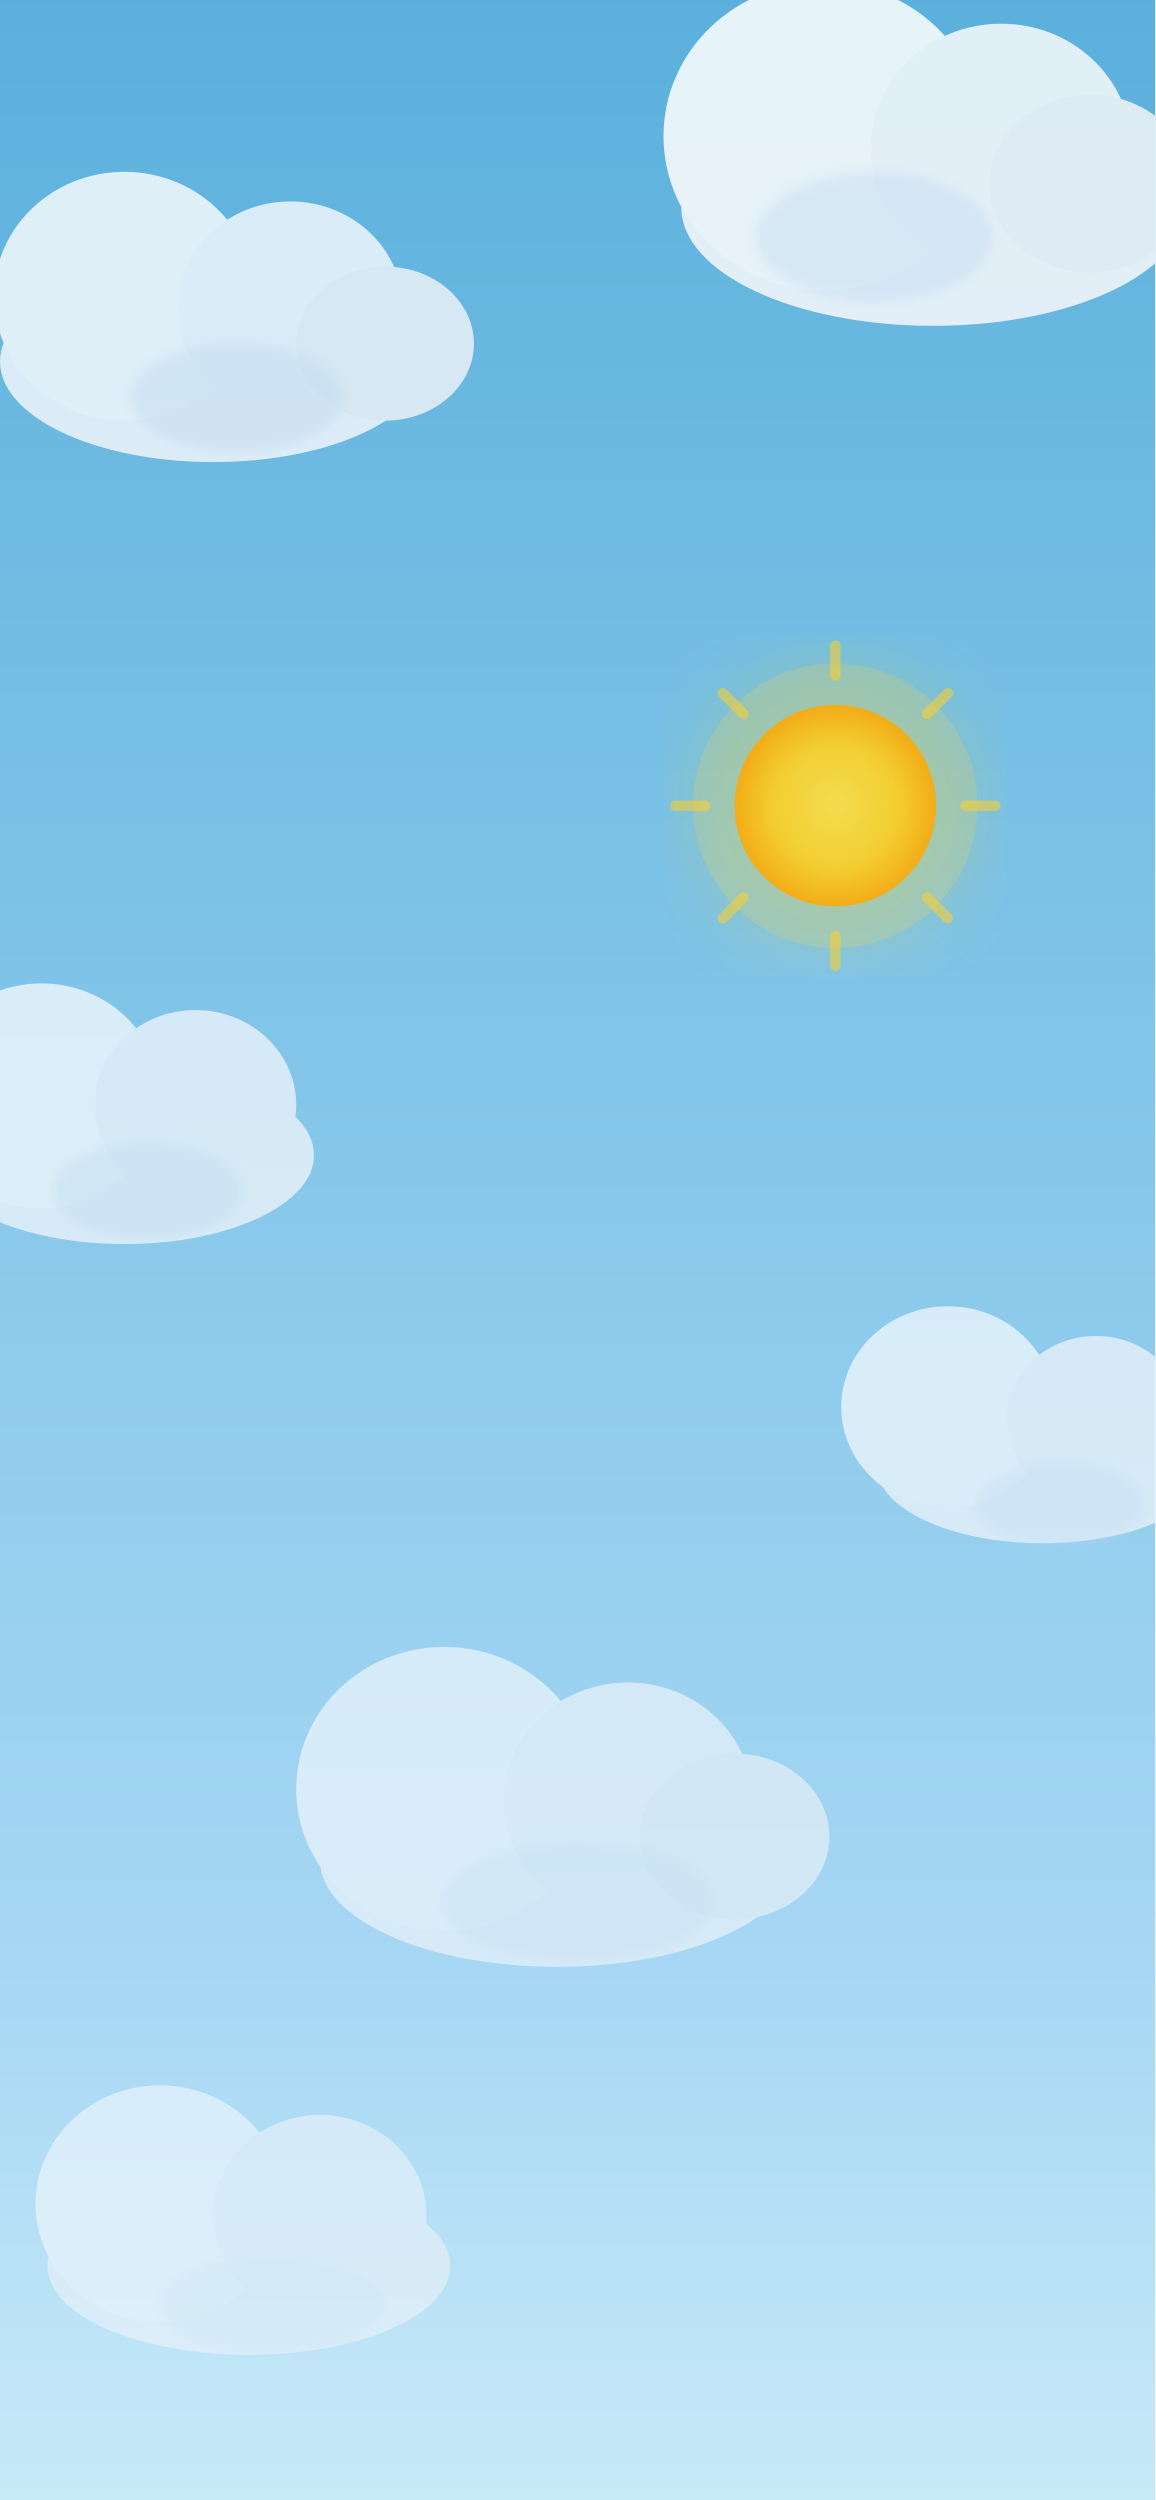
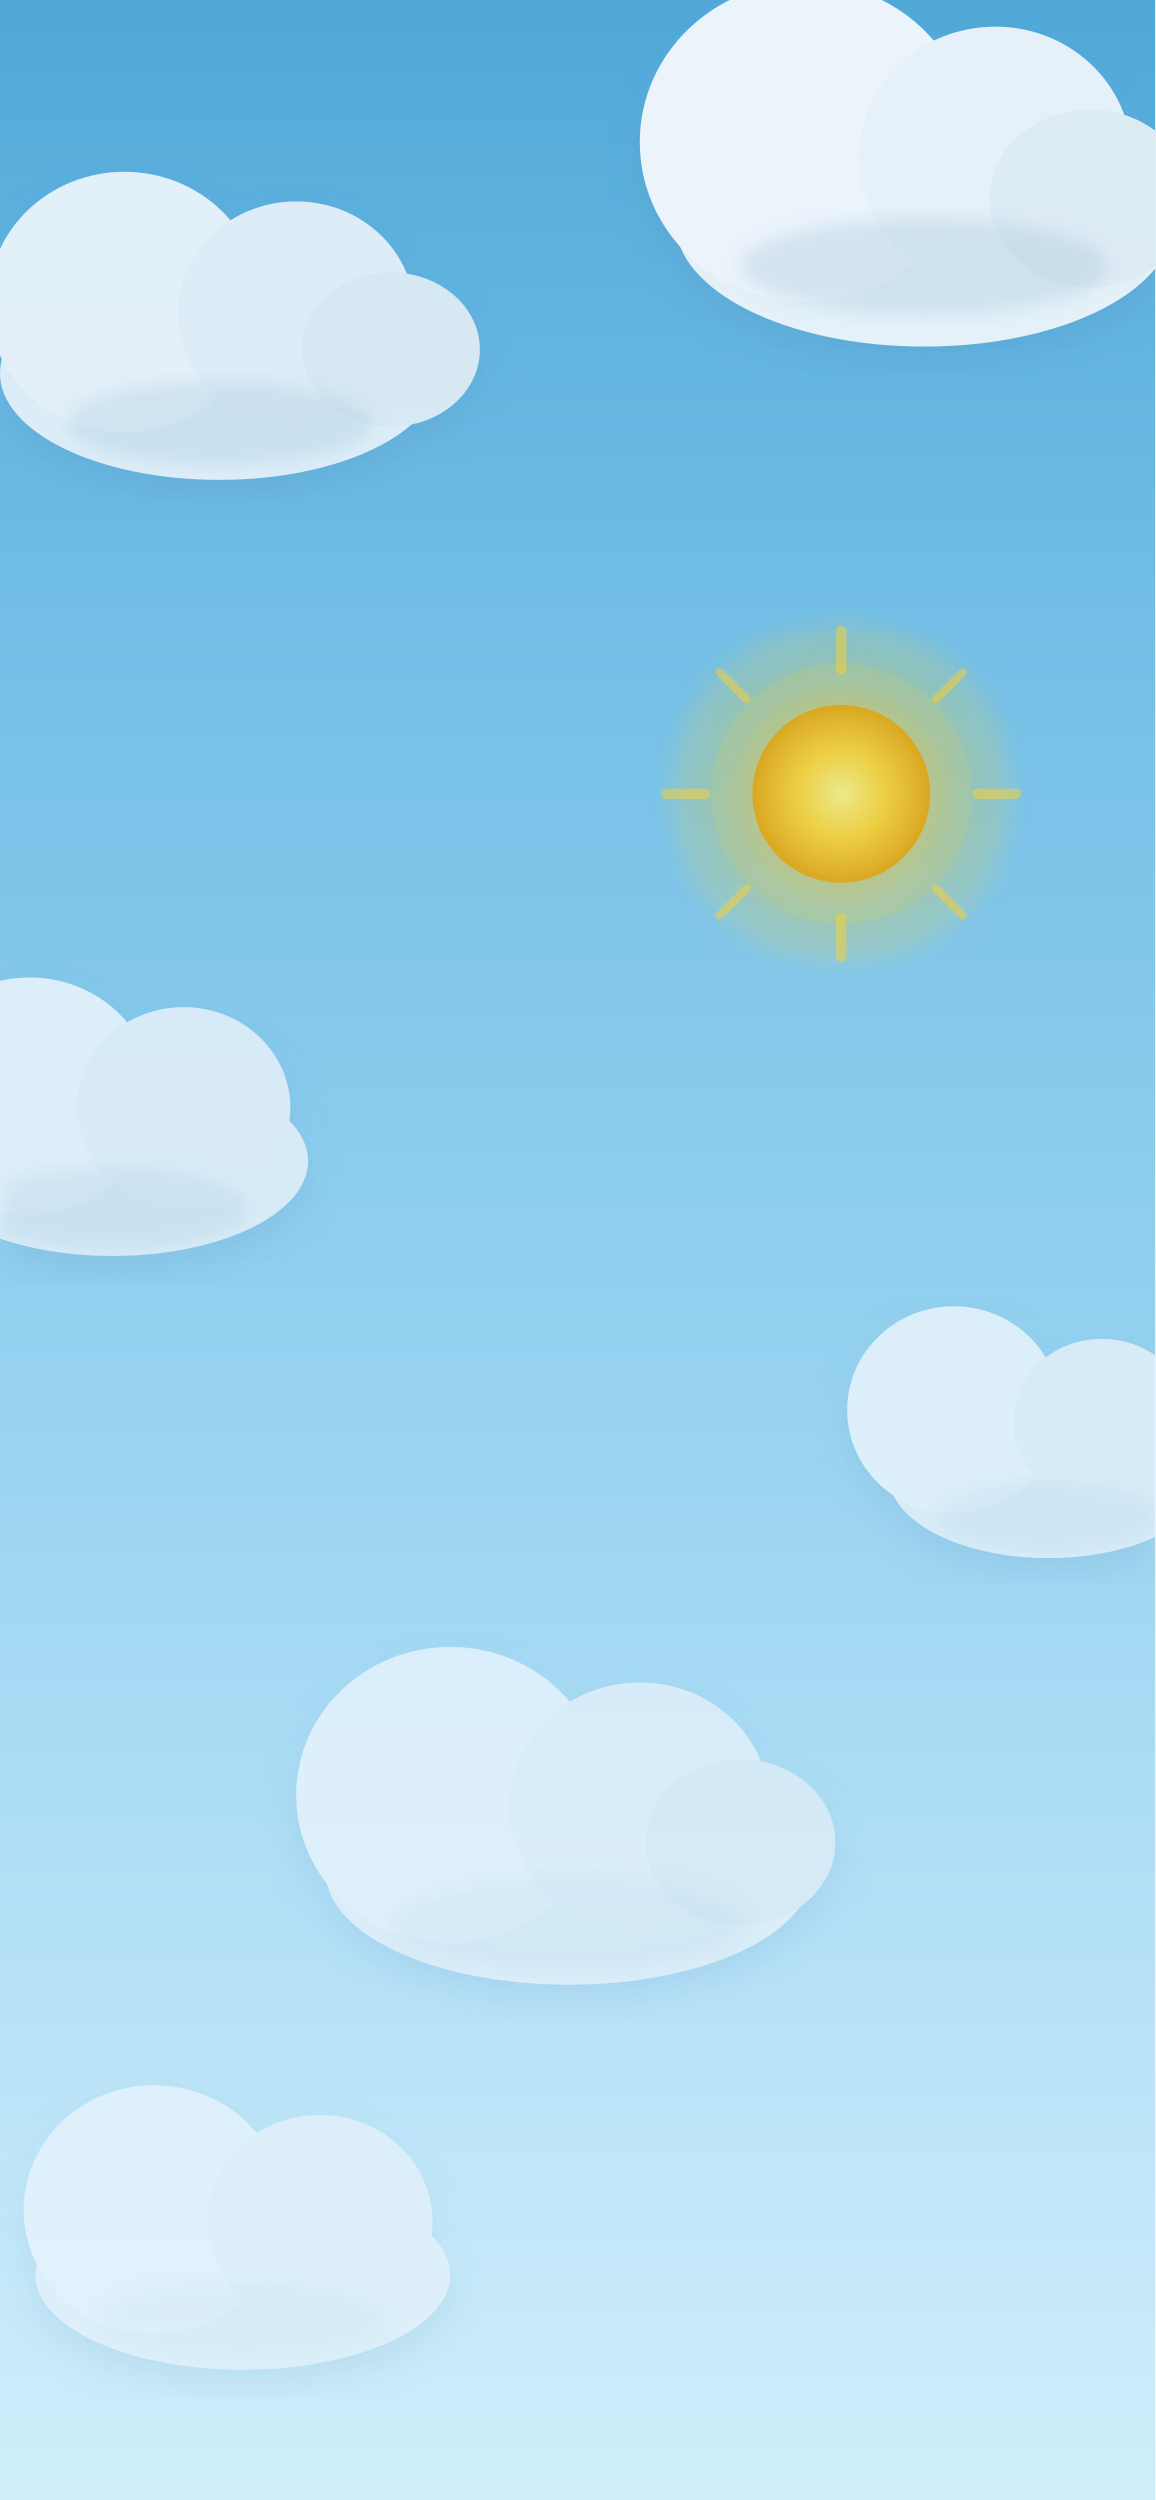
<svg xmlns="http://www.w3.org/2000/svg" viewBox="0 0 390 844" preserveAspectRatio="xMidYMid slice">
  <defs>
    <linearGradient id="skyG" x1="0" y1="0" x2="0" y2="1">
-       <stop offset="0%" stop-color="#5AB0DC" />
-       <stop offset="40%" stop-color="#80C4E8" />
-       <stop offset="80%" stop-color="#A8D8F4" />
-       <stop offset="100%" stop-color="#C8EAF8" />
+       <stop offset="0%" stop-color="#50A8D8" />
+       <stop offset="25%" stop-color="#72BEE6" />
+       <stop offset="55%" stop-color="#96D2F0" />
+       <stop offset="80%" stop-color="#B8E2F8" />
+       <stop offset="100%" stop-color="#D0EEFA" />
    </linearGradient>
    <radialGradient id="sunG" cx="50%" cy="50%" r="50%">
-       <stop offset="0%" stop-color="#FFE040" />
-       <stop offset="60%" stop-color="#FFD020" />
-       <stop offset="100%" stop-color="#FFA800" />
+       <stop offset="0%" stop-color="#FFF080" />
+       <stop offset="50%" stop-color="#FFD028" />
+       <stop offset="100%" stop-color="#E8A000" />
    </radialGradient>
-     <filter id="cldBlur">
-       <feGaussianBlur stdDeviation="2" />
+     <filter id="cBlur">
+       <feGaussianBlur stdDeviation="3" />
    </filter>
-     <filter id="sunGlow">
-       <feGaussianBlur stdDeviation="12" result="b" />
+     <filter id="sunGlow" x="-40%" y="-40%" width="180%" height="180%">
+       <feGaussianBlur stdDeviation="16" result="b" />
      <feMerge>
        <feMergeNode in="b" />
        <feMergeNode in="SourceGraphic" />
      </feMerge>
    </filter>
+     <filter id="cShadow">
+       <feDropShadow dx="0" dy="6" stdDeviation="6" flood-color="rgba(80,130,180,0.18)" />
+     </filter>
  </defs>
  <rect width="390" height="844" fill="url(#skyG)" />
-   <circle cx="282" cy="272" r="48" fill="rgba(255,220,40,0.18)" filter="url(#sunGlow)" />
-   <circle cx="282" cy="272" r="34" fill="url(#sunG)" opacity="0.86" />
-   <g stroke="#FFD028" stroke-width="3.5" stroke-linecap="round" opacity="0.55">
-     <line x1="282" y1="228" x2="282" y2="218" />
-     <line x1="282" y1="316" x2="282" y2="326" />
-     <line x1="238" y1="272" x2="228" y2="272" />
-     <line x1="326" y1="272" x2="336" y2="272" />
-     <line x1="251" y1="241" x2="244" y2="234" />
-     <line x1="313" y1="303" x2="320" y2="310" />
-     <line x1="313" y1="241" x2="320" y2="234" />
-     <line x1="251" y1="303" x2="244" y2="310" />
+   <circle cx="284" cy="268" r="58" fill="rgba(255,220,40,0.14)" filter="url(#cBlur)" />
+   <circle cx="284" cy="268" r="44" fill="rgba(255,220,40,0.10)" />
+   <circle cx="284" cy="268" r="30" fill="url(#sunG)" filter="url(#sunGlow)" opacity="0.82" />
+   <g stroke="#FFD028" stroke-linecap="round" opacity="0.48">
+     <line x1="284" y1="226" x2="284" y2="213" stroke-width="3.5" />
+     <line x1="284" y1="310" x2="284" y2="323" stroke-width="3.5" />
+     <line x1="238" y1="268" x2="225" y2="268" stroke-width="3.5" />
+     <line x1="330" y1="268" x2="343" y2="268" stroke-width="3.5" />
+     <line x1="252" y1="236" x2="243" y2="227" stroke-width="2.8" />
+     <line x1="316" y1="300" x2="325" y2="309" stroke-width="2.8" />
+     <line x1="316" y1="236" x2="325" y2="227" stroke-width="2.8" />
+     <line x1="252" y1="300" x2="243" y2="309" stroke-width="2.8" />
  </g>
-   <g opacity="0.92">
-     <ellipse cx="315" cy="70" rx="85" ry="40" fill="#EDF4FA" />
-     <ellipse cx="278" cy="46" rx="54" ry="52" fill="#F2F8FC" />
-     <ellipse cx="338" cy="50" rx="44" ry="42" fill="#EDF4FA" />
-     <ellipse cx="368" cy="62" rx="34" ry="30" fill="#E8F0F6" />
-     <ellipse cx="295" cy="80" rx="40" ry="22" fill="rgba(200,220,240,0.4)" filter="url(#cldBlur)" />
+   <g filter="url(#cShadow)" opacity="0.94">
+     <ellipse cx="312" cy="75" rx="84" ry="42" fill="#ECF4FA" />
+     <ellipse cx="272" cy="48" rx="56" ry="54" fill="#F4F8FD" />
+     <ellipse cx="336" cy="53" rx="46" ry="44" fill="#EEF4FA" />
+     <ellipse cx="368" cy="67" rx="34" ry="30" fill="#E6EFF6" />
+     <ellipse cx="312" cy="90" rx="62" ry="16" fill="rgba(140,180,210,0.25)" filter="url(#cBlur)" />
  </g>
-   <g opacity="0.86">
-     <ellipse cx="72" cy="122" rx="72" ry="34" fill="#EDF4FA" />
-     <ellipse cx="42" cy="100" rx="44" ry="42" fill="#F2F8FC" />
-     <ellipse cx="98" cy="104" rx="38" ry="36" fill="#EDF4FA" />
-     <ellipse cx="130" cy="116" rx="30" ry="26" fill="#E8F0F6" />
-     <ellipse cx="80" cy="134" rx="36" ry="18" fill="rgba(200,220,240,0.4)" filter="url(#cldBlur)" />
+   <g filter="url(#cShadow)" opacity="0.88">
+     <ellipse cx="74" cy="126" rx="74" ry="36" fill="#ECF4FA" />
+     <ellipse cx="42" cy="102" rx="46" ry="44" fill="#F4F8FD" />
+     <ellipse cx="100" cy="106" rx="40" ry="38" fill="#EEF4FA" />
+     <ellipse cx="132" cy="118" rx="30" ry="26" fill="#E6EFF6" />
+     <ellipse cx="74" cy="143" rx="52" ry="14" fill="rgba(140,180,210,0.22)" filter="url(#cBlur)" />
  </g>
-   <g opacity="0.78">
-     <ellipse cx="42" cy="390" rx="64" ry="30" fill="#EDF4FA" />
-     <ellipse cx="14" cy="370" rx="40" ry="38" fill="#F2F8FC" />
-     <ellipse cx="66" cy="373" rx="34" ry="32" fill="#EDF4FA" />
-     <ellipse cx="50" cy="402" rx="32" ry="16" fill="rgba(200,220,240,0.35)" filter="url(#cldBlur)" />
+   <g filter="url(#cShadow)" opacity="0.78">
+     <ellipse cx="38" cy="392" rx="66" ry="32" fill="#ECF4FA" />
+     <ellipse cx="10" cy="370" rx="42" ry="40" fill="#F4F8FD" />
+     <ellipse cx="62" cy="374" rx="36" ry="34" fill="#EEF4FA" />
+     <ellipse cx="38" cy="408" rx="46" ry="14" fill="rgba(140,180,210,0.18)" filter="url(#cBlur)" />
  </g>
-   <g opacity="0.74">
-     <ellipse cx="352" cy="495" rx="56" ry="26" fill="#EDF4FA" />
-     <ellipse cx="320" cy="475" rx="36" ry="34" fill="#F2F8FC" />
-     <ellipse cx="370" cy="479" rx="30" ry="28" fill="#EDF4FA" />
-     <ellipse cx="358" cy="508" rx="28" ry="14" fill="rgba(200,220,240,0.3)" filter="url(#cldBlur)" />
+   <g filter="url(#cShadow)" opacity="0.74">
+     <ellipse cx="354" cy="498" rx="54" ry="28" fill="#ECF4FA" />
+     <ellipse cx="322" cy="476" rx="36" ry="35" fill="#F4F8FD" />
+     <ellipse cx="372" cy="480" rx="30" ry="28" fill="#EEF4FA" />
+     <ellipse cx="354" cy="512" rx="38" ry="12" fill="rgba(140,180,210,0.15)" filter="url(#cBlur)" />
  </g>
-   <g opacity="0.68">
-     <ellipse cx="188" cy="628" rx="80" ry="36" fill="#EDF4FA" />
-     <ellipse cx="150" cy="604" rx="50" ry="48" fill="#F2F8FC" />
-     <ellipse cx="212" cy="608" rx="42" ry="40" fill="#EDF4FA" />
-     <ellipse cx="248" cy="620" rx="32" ry="28" fill="#E8F0F6" />
-     <ellipse cx="195" cy="642" rx="46" ry="20" fill="rgba(200,220,240,0.3)" filter="url(#cldBlur)" />
+   <g filter="url(#cShadow)" opacity="0.68">
+     <ellipse cx="192" cy="632" rx="82" ry="38" fill="#ECF4FA" />
+     <ellipse cx="152" cy="606" rx="52" ry="50" fill="#F4F8FD" />
+     <ellipse cx="216" cy="610" rx="44" ry="42" fill="#EEF4FA" />
+     <ellipse cx="250" cy="622" rx="32" ry="28" fill="#E6EFF6" />
+     <ellipse cx="192" cy="650" rx="60" ry="16" fill="rgba(140,180,210,0.14)" filter="url(#cBlur)" />
  </g>
-   <g opacity="0.60">
-     <ellipse cx="84" cy="765" rx="68" ry="30" fill="#EDF4FA" />
-     <ellipse cx="54" cy="744" rx="42" ry="40" fill="#F2F8FC" />
-     <ellipse cx="108" cy="748" rx="36" ry="34" fill="#EDF4FA" />
-     <ellipse cx="92" cy="778" rx="38" ry="16" fill="rgba(200,220,240,0.25)" filter="url(#cldBlur)" />
+   <g filter="url(#cShadow)" opacity="0.60">
+     <ellipse cx="82" cy="768" rx="70" ry="32" fill="#ECF4FA" />
+     <ellipse cx="52" cy="746" rx="44" ry="42" fill="#F4F8FD" />
+     <ellipse cx="108" cy="750" rx="38" ry="36" fill="#EEF4FA" />
+     <ellipse cx="82" cy="784" rx="50" ry="14" fill="rgba(140,180,210,0.12)" filter="url(#cBlur)" />
  </g>
</svg>
